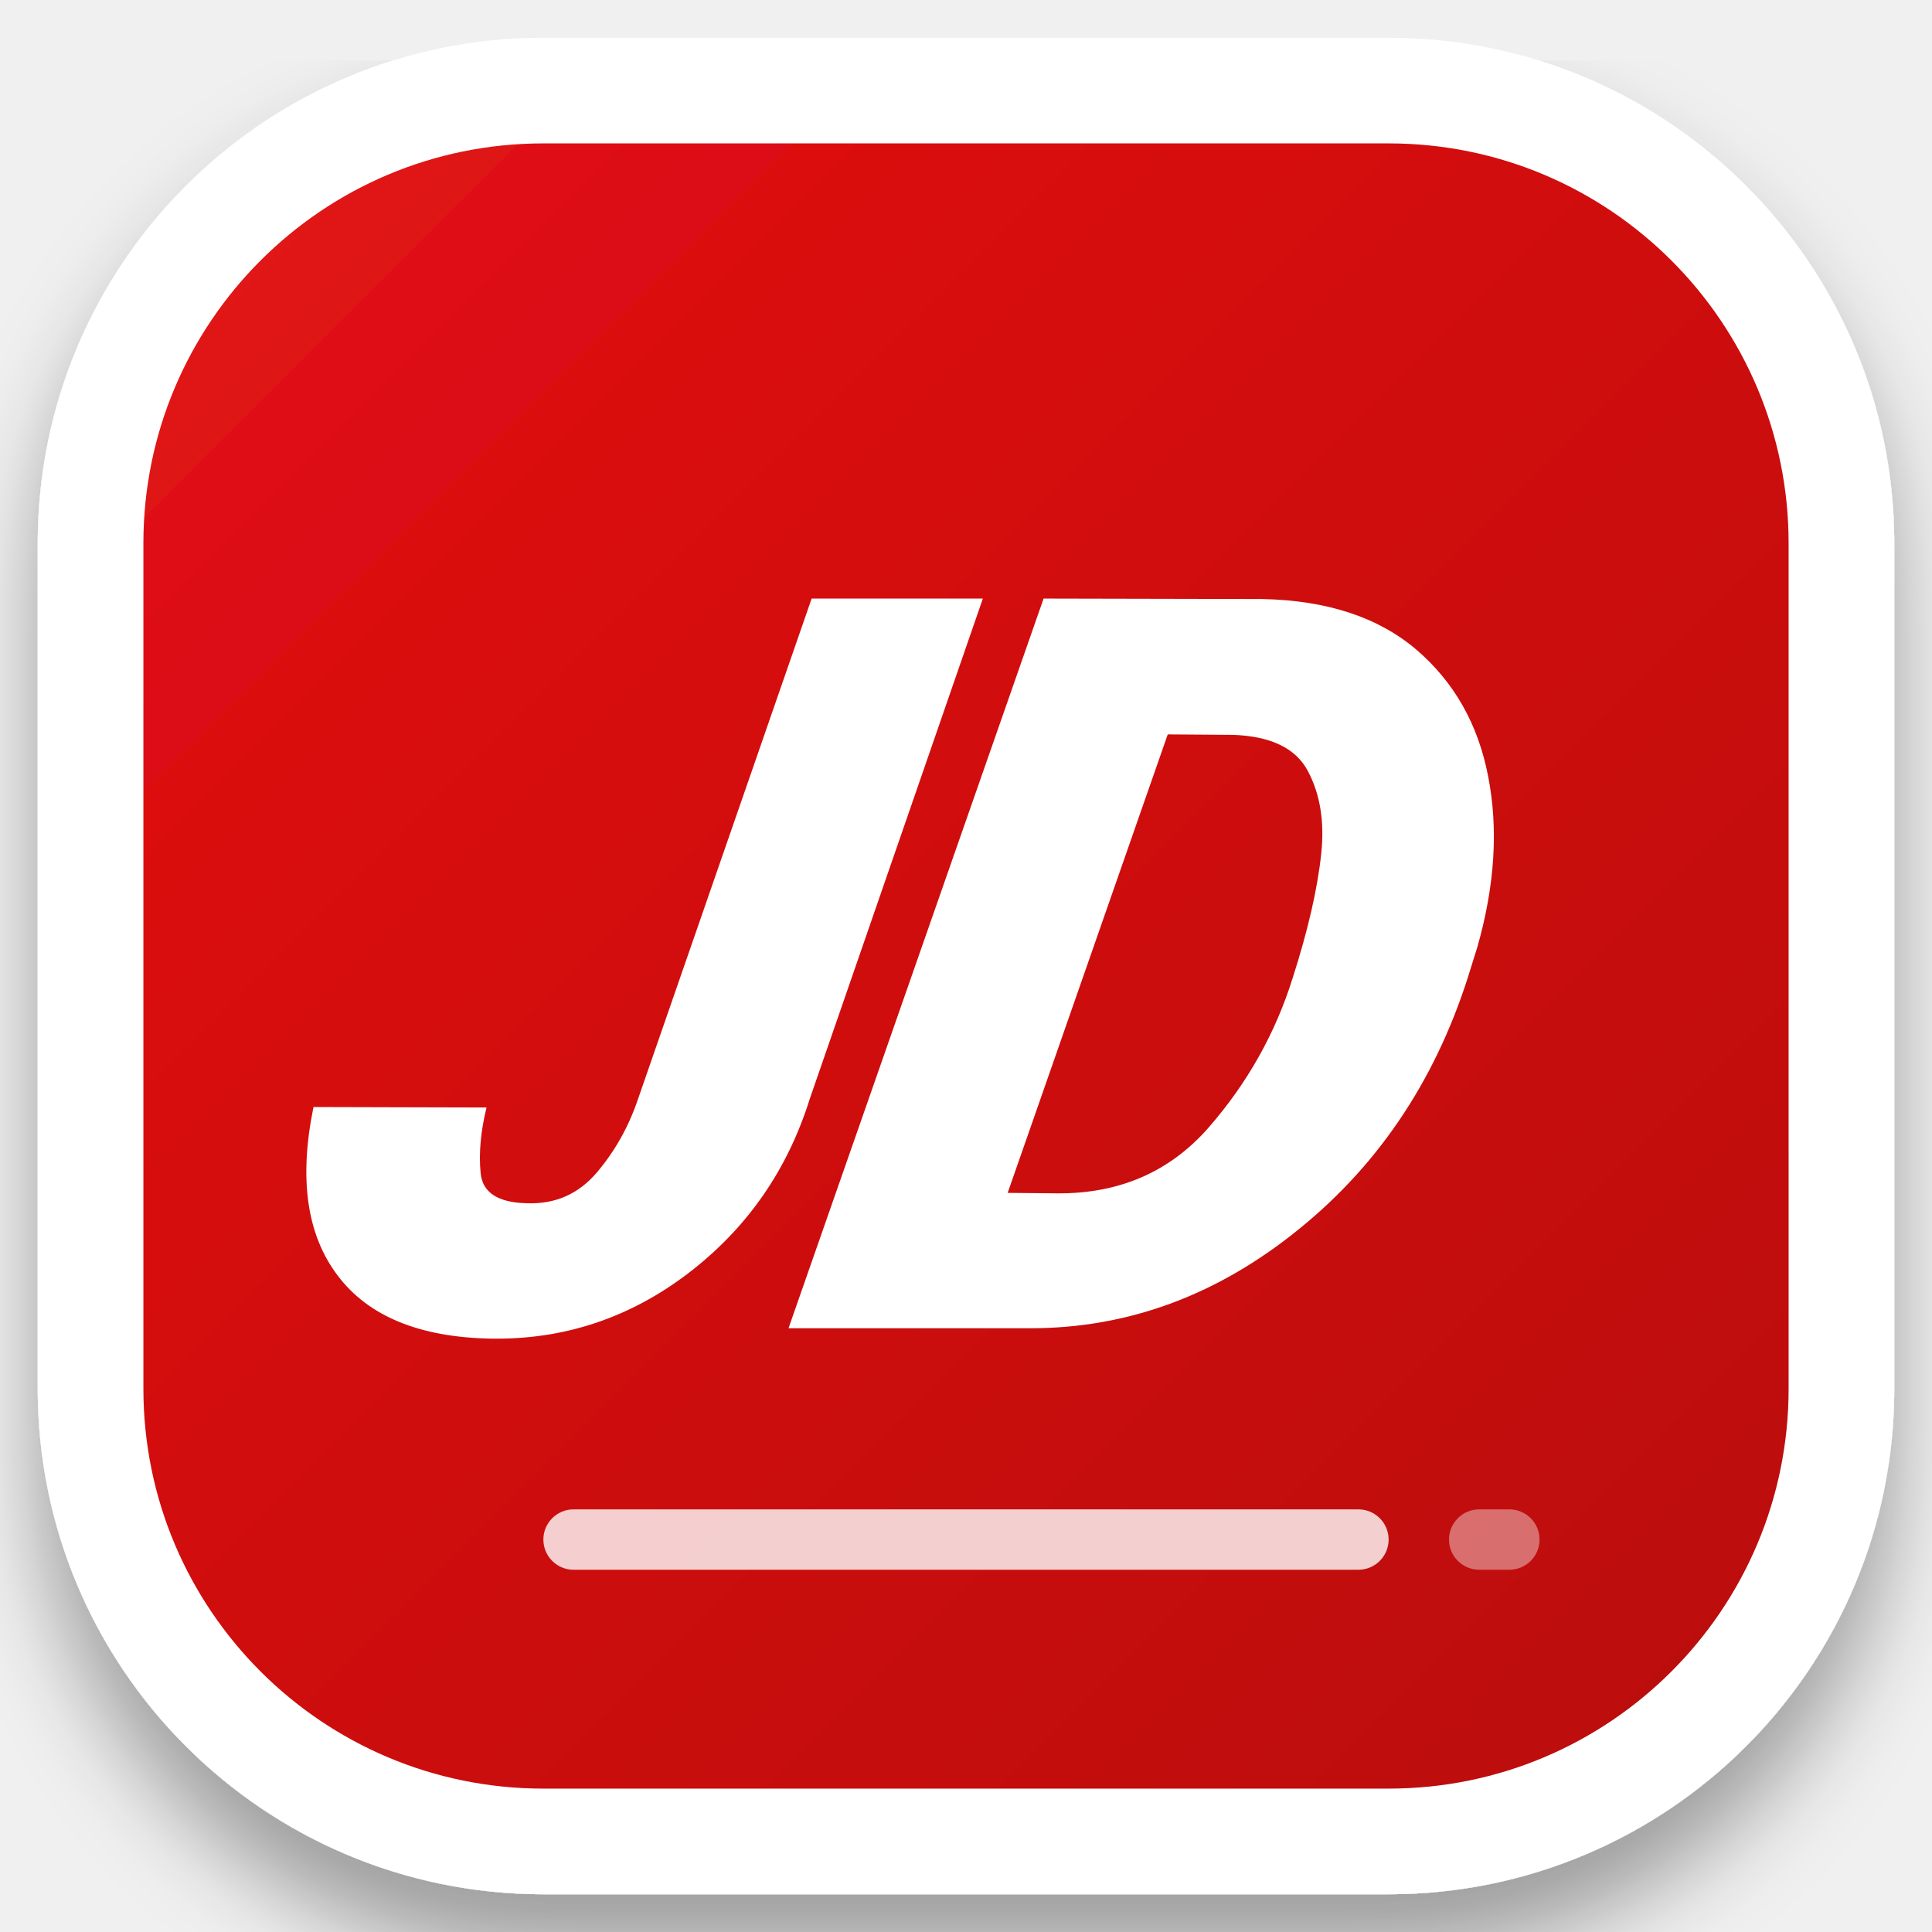
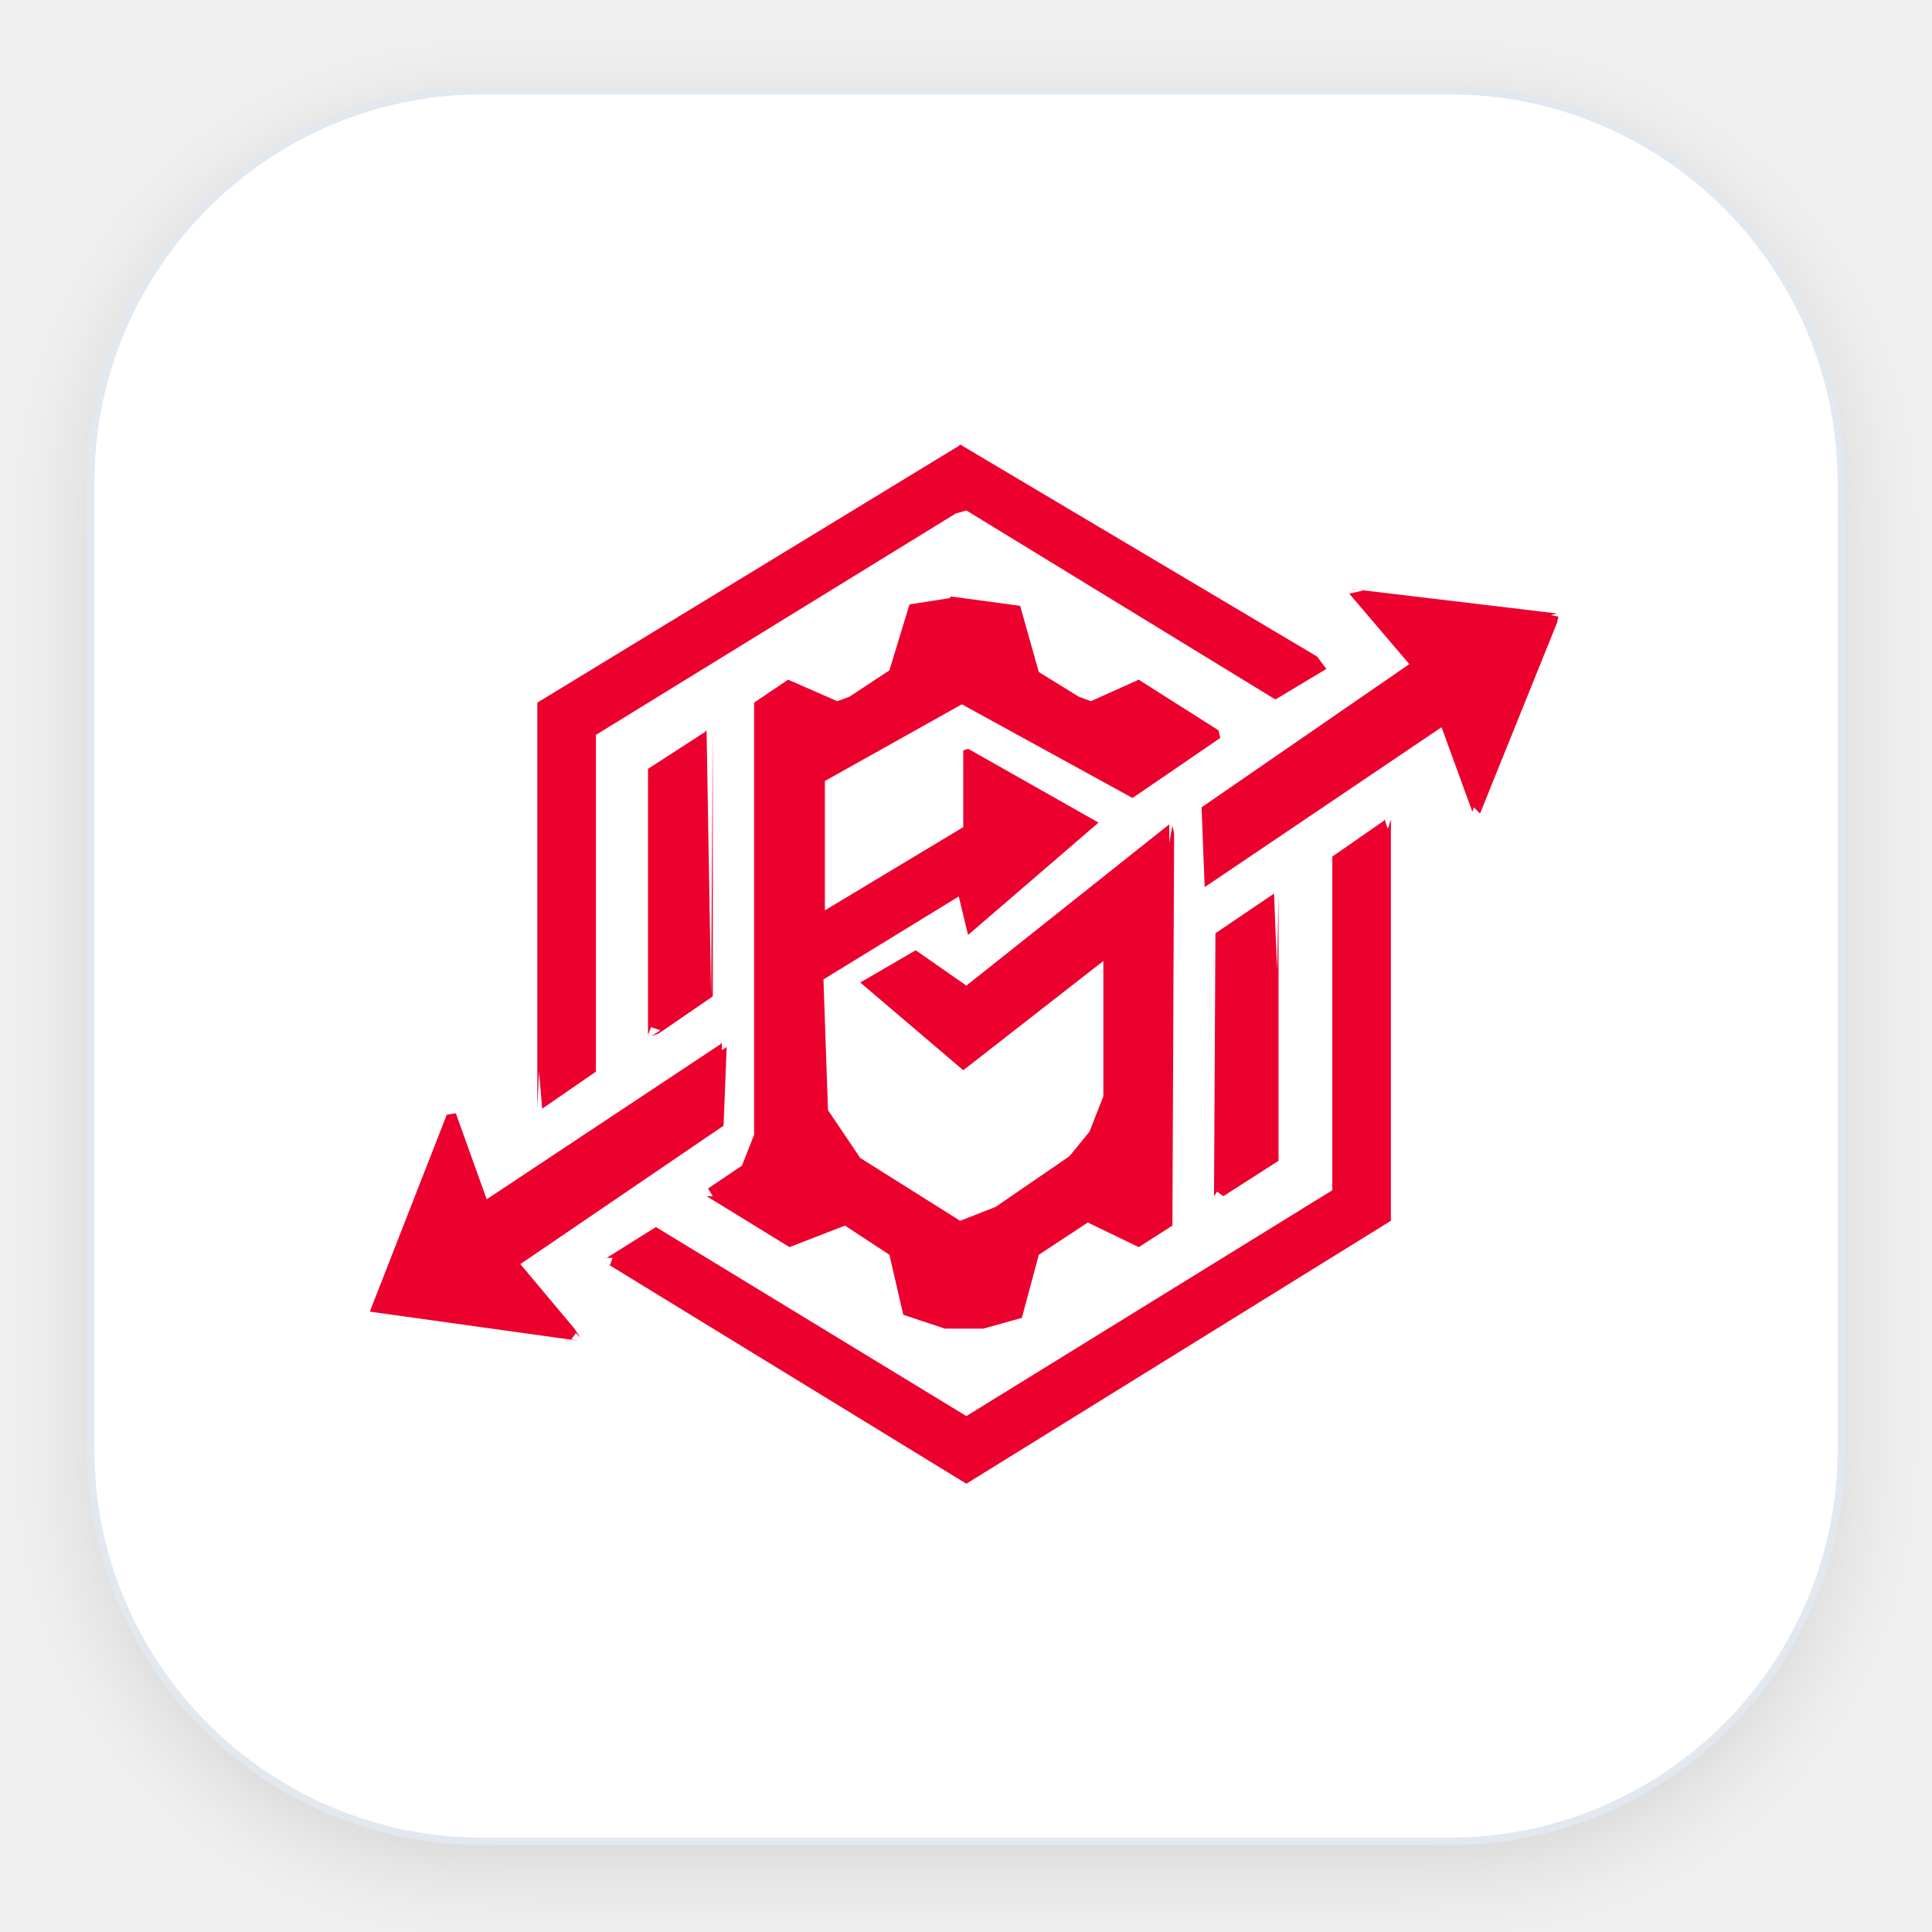
- <svg xmlns="http://www.w3.org/2000/svg" viewBox="0 0 64 64" width="64" height="64">
+ <svg xmlns="http://www.w3.org/2000/svg" viewBox="0 0 512 512" width="100%" height="100%">
  <defs>
-     <linearGradient id="jd_bg" x1="0%" y1="0%" x2="100%" y2="100%">
-       <stop offset="0%" stop-color="#E51313" />
-       <stop offset="100%" stop-color="#B8080C" />
-     </linearGradient>
-     <filter id="badge_shadow" x="-10%" y="-10%" width="120%" height="125%">
-       <feDropShadow dx="0" dy="2" stdDeviation="1.5" flood-color="#000000" flood-opacity="0.35" />
+     <filter id="tile_shadow" x="-10%" y="-10%" width="120%" height="125%">
+       <feDropShadow dx="0" dy="6" stdDeviation="12" flood-color="#000000" flood-opacity="0.12" />
    </filter>
  </defs>
-   <rect x="3" y="3" width="58" height="58" rx="15" ry="15" fill="url(#jd_bg)" stroke="#FFFFFF" stroke-width="3.5" filter="url(#badge_shadow)" />
-   <g transform="skewX(-10)">
-     <text x="36" y="44" font-family="system-ui, -apple-system, BlinkMacSystemFont, 'Segoe UI', Roboto, 'Inter', 'Helvetica Neue', Arial, sans-serif" font-size="34" font-weight="900" font-style="italic" fill="#FFFFFF" text-anchor="middle" letter-spacing="-1.5">JD</text>
+   <rect x="24" y="24" width="464" height="464" rx="104" ry="104" fill="#FFFFFF" filter="url(#tile_shadow)" />
+   <rect x="24" y="24" width="464" height="464" rx="104" ry="104" fill="none" stroke="#E2E8F0" stroke-width="2" />
+   <g transform="translate(68, 68) scale(0.75)">
+     <path d="M 248.6 66.4 L 374.7 141.3 L 378.0 145.7 L 360.0 156.5 L 250.8 89.7 L 247.0 90.8 L 119.9 169.0 L 119.9 288.0 L 100.9 301.1 L 99.8 288.0 L 99.2 301.1 L 99.2 157.6 L 248.1 66.9 Z M 386.6 117.4 L 459.5 126.1 L 457.3 126.7 L 460.0 127.2 L 459.5 129.4 L 432.3 196.8 L 430.1 194.6 L 429.6 196.2 L 418.7 166.3 L 335.0 222.8 L 333.9 194.6 L 407.3 144.0 L 386.1 119.1 L 391.0 118.0 L 387.2 117.4 Z M 245.4 120.1 L 269.8 123.4 L 276.4 146.8 L 290.5 155.5 L 294.8 157.1 L 311.7 149.5 L 339.9 167.4 L 340.5 170.1 L 309.5 191.3 L 249.2 158.2 L 200.8 185.3 L 200.8 231.0 L 249.7 201.6 L 249.7 174.5 L 251.4 173.9 L 297.5 200.0 L 251.4 239.7 L 248.1 226.1 L 200.3 255.4 L 201.9 301.6 L 213.3 318.5 L 248.6 340.7 L 261.1 335.8 L 287.2 317.9 L 294.3 309.2 L 299.2 296.7 L 299.2 248.9 L 249.7 287.5 L 213.3 256.5 L 232.9 245.1 L 250.8 257.6 L 322.5 200.6 L 322.5 207.1 L 323.6 201.1 L 324.2 203.8 L 323.6 342.4 L 311.7 350.0 L 293.7 341.3 L 276.4 352.7 L 270.4 375.0 L 256.8 378.8 L 243.2 378.8 L 228.5 373.9 L 223.6 352.7 L 207.9 342.4 L 188.3 350.0 L 159.0 332.0 L 161.2 332.0 L 159.5 329.3 L 171.5 321.2 L 175.8 310.3 L 175.8 157.6 L 187.8 149.5 L 205.2 157.1 L 209.5 155.5 L 223.6 146.2 L 230.7 122.9 L 244.8 120.7 Z M 159.0 167.4 L 160.6 261.4 L 161.2 167.4 L 161.2 261.4 L 142.1 274.5 L 139.4 275.5 L 142.7 273.4 L 139.4 272.3 L 138.3 275.0 L 138.3 181.0 L 158.4 168.0 Z M 398.6 198.9 L 399.7 202.2 L 400.8 198.9 L 400.8 340.7 L 250.8 433.6 L 123.1 355.4 L 124.8 356.5 L 125.8 353.8 L 123.7 353.8 L 141.1 342.9 L 250.8 409.7 L 380.1 329.9 L 380.1 212.0 L 398.1 199.5 Z M 359.5 225.0 L 360.6 252.2 L 361.1 225.5 L 361.1 319.5 L 341.6 332.0 L 339.4 330.4 L 338.3 332.0 L 338.8 239.1 L 358.9 225.5 Z M 164.4 277.7 L 164.4 280.4 L 166.1 279.3 L 165.0 307.1 L 93.2 356.0 L 112.3 378.8 L 114.4 382.0 L 112.8 380.4 L 111.2 382.6 L 113.9 383.1 L 40.0 372.8 L 67.2 303.2 L 70.4 302.7 L 81.3 333.1 L 163.9 278.3 Z" fill="#EC002E" fill-rule="evenodd" />
  </g>
-   <rect x="18" y="50" width="28" height="2" rx="1" fill="#FFFFFF" opacity="0.8" />
-   <rect x="48" y="50" width="3" height="2" rx="1" fill="#FFFFFF" opacity="0.4" />
</svg>
